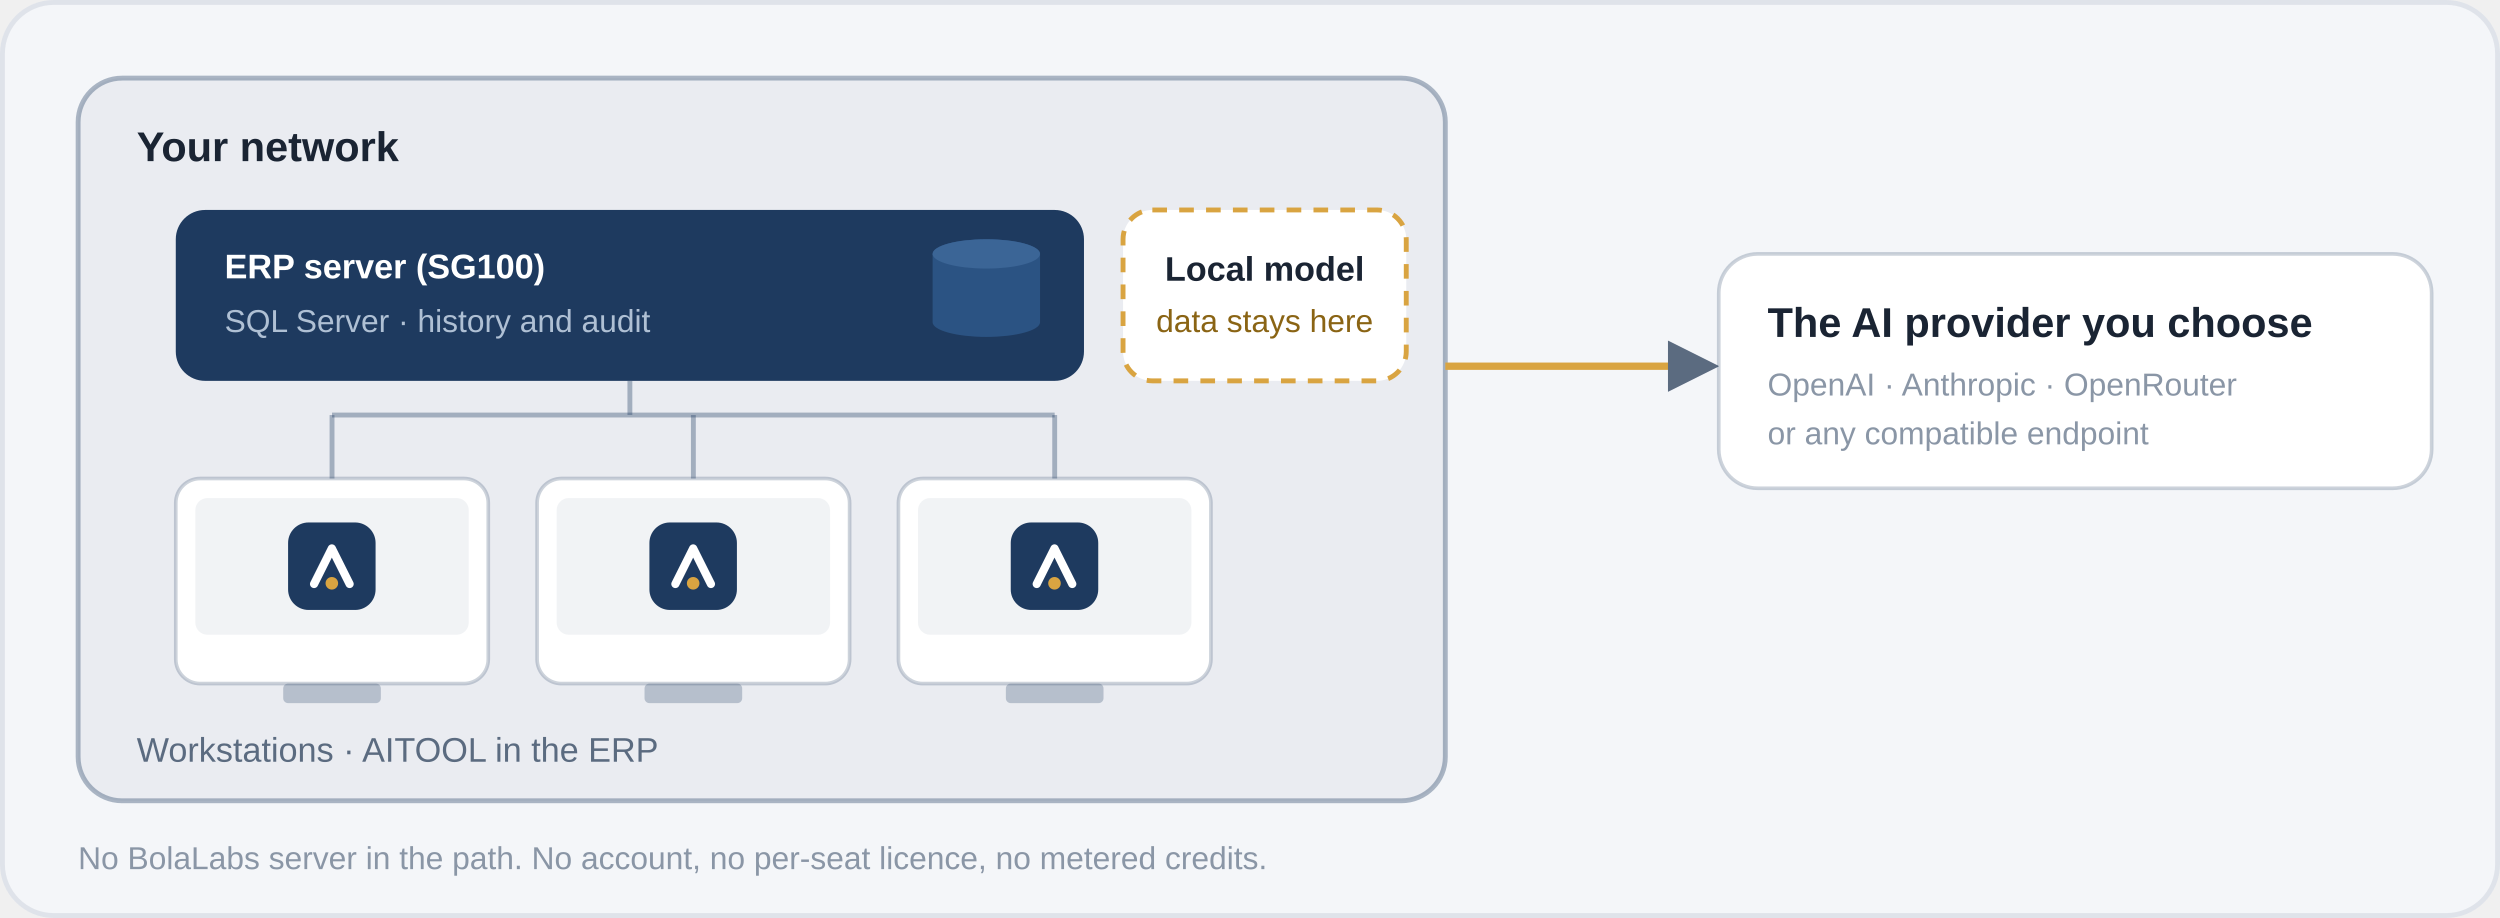
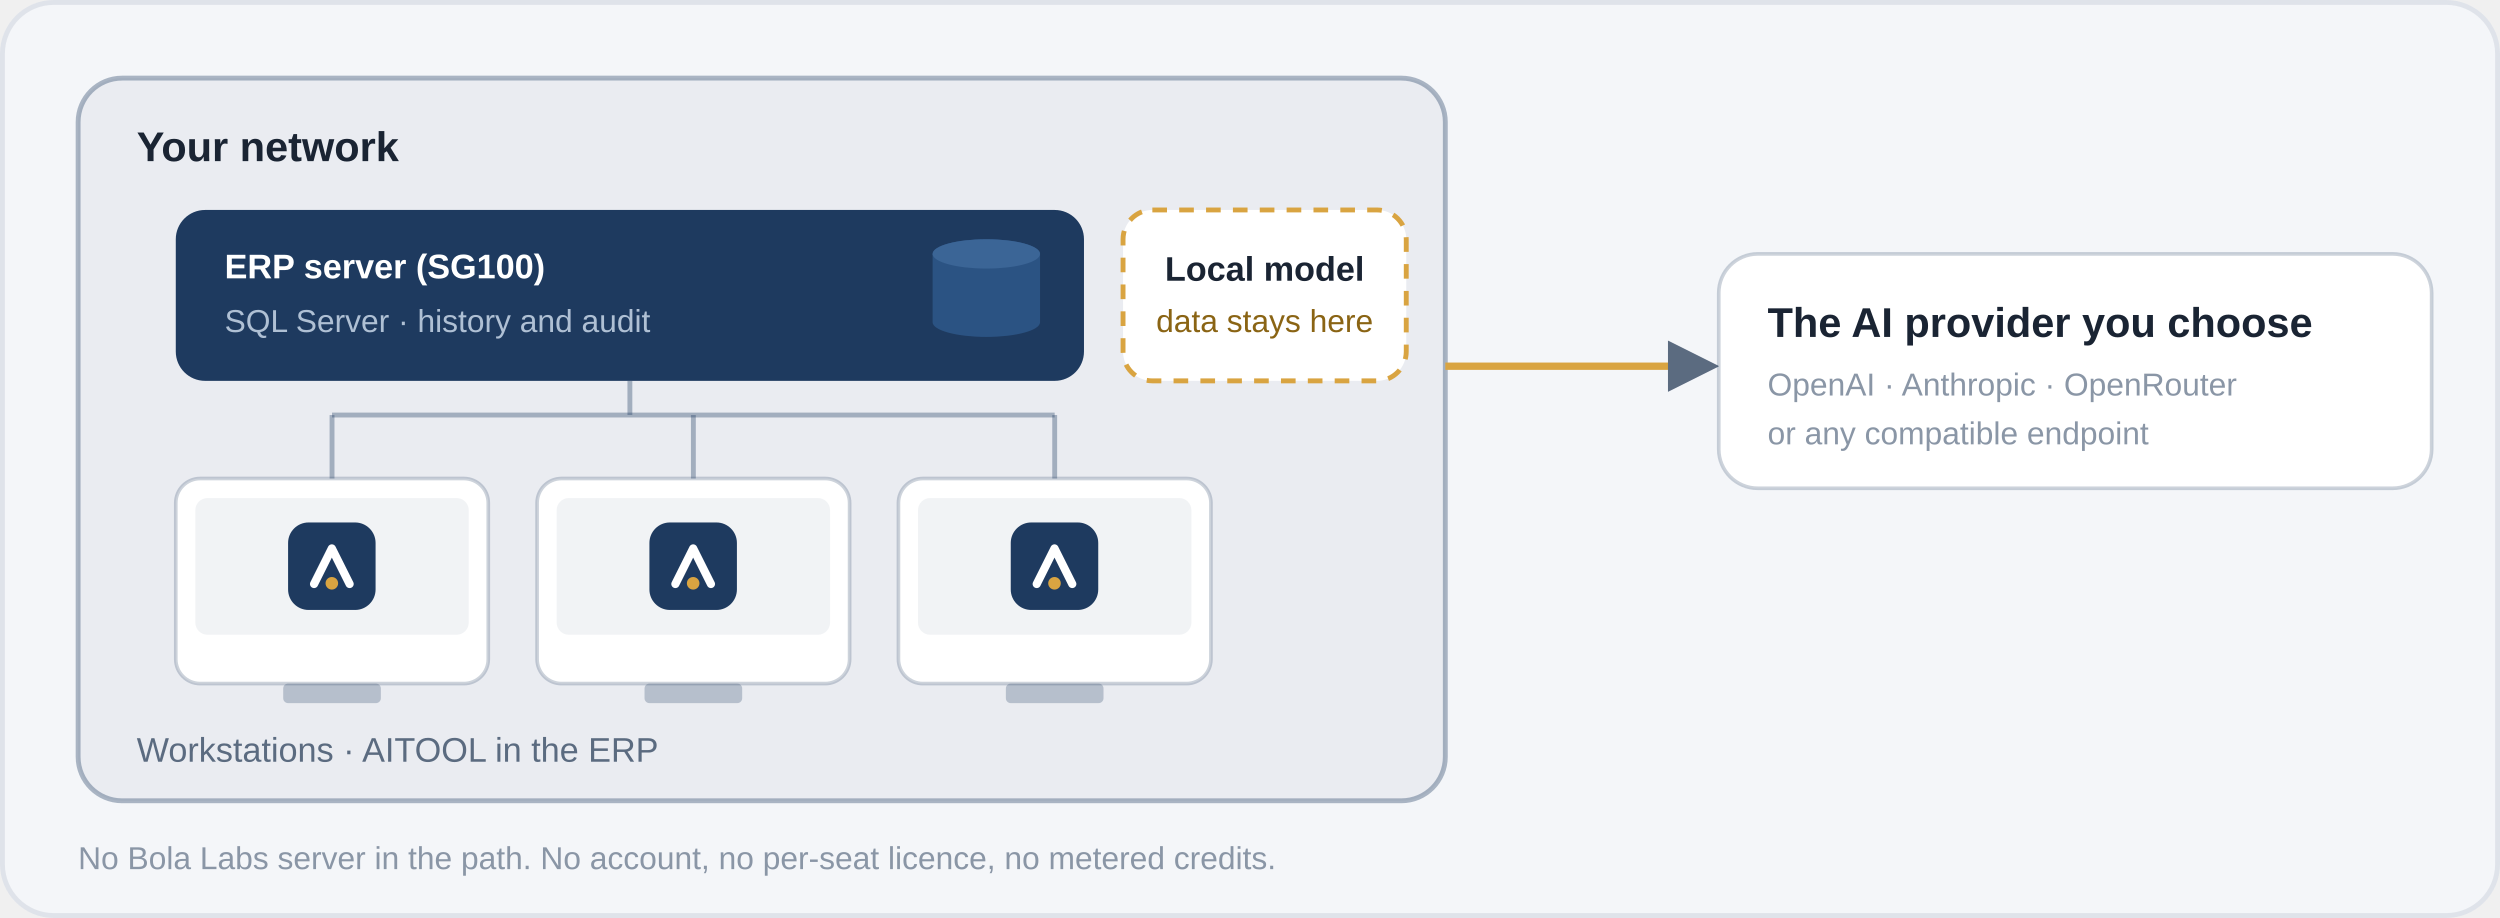
<svg xmlns="http://www.w3.org/2000/svg" width="1024" height="376" viewBox="0 0 1024 376" role="img" aria-labelledby="t">
  <defs>
    <marker id="arrow" viewBox="0 0 10 10" refX="8" refY="5" markerWidth="7" markerHeight="7" orient="auto-start-reverse">
      <path d="M0 0 L10 5 L0 10 z" fill="#5B6B80" />
    </marker>
    <marker id="arrowg" viewBox="0 0 10 10" refX="8" refY="5" markerWidth="7" markerHeight="7" orient="auto-start-reverse">
      <path d="M0 0 L10 5 L0 10 z" fill="#A9B3C1" />
    </marker>
    <style>
      .h { font: 700 17px 'Segoe UI', system-ui, Arial, sans-serif; fill: #1A2433; }
      .s { font: 400 14px 'Segoe UI', system-ui, Arial, sans-serif; fill: #5B6B80; }
      .n { font: 700 13px 'Segoe UI', system-ui, Arial, sans-serif; fill: #FFFFFF; }
      .b { font: 600 14px 'Segoe UI', system-ui, Arial, sans-serif; fill: #1A2433; }
      .w { font: 600 14px 'Segoe UI', system-ui, Arial, sans-serif; fill: #FFFFFF; }
      .m { font: 400 13px 'Segoe UI', system-ui, Arial, sans-serif; fill: #8A96A6; }
    </style>
  </defs>
  <rect width="1024" height="376" rx="22" fill="#F4F6F9" />
  <rect x="1" y="1" width="1022" height="374" rx="21" fill="none" stroke="#1E3A5F" stroke-opacity=".10" stroke-width="2" />
  <rect x="32" y="32" width="560" height="296" rx="18" fill="#1E3A5F" fill-opacity=".05" stroke="#1E3A5F" stroke-opacity=".35" stroke-width="2" />
  <text class="h" x="56" y="66">Your network</text>
  <rect x="72" y="86" width="372" height="70" rx="12" fill="#1E3A5F" />
  <text class="w" x="92" y="114">ERP server (SG100)</text>
  <text class="m" x="92" y="136" style="fill:#AFC0D4">SQL Server · history and audit</text>
  <ellipse cx="404" cy="104" rx="22" ry="6" fill="#2B5383" />
  <path d="M382 104 L382 132 A22 6 0 0 0 426 132 L426 104" fill="#2B5383" />
  <ellipse cx="404" cy="104" rx="22" ry="6" fill="#3B6596" />
  <path d="M136 170 L432 170" stroke="#1E3A5F" stroke-opacity=".35" stroke-width="2" />
  <path d="M258 156 L258 170" stroke="#1E3A5F" stroke-opacity=".35" stroke-width="2" />
  <rect x="72" y="196" width="128" height="84" rx="10" fill="#FFFFFF" stroke="#1E3A5F" stroke-opacity=".22" stroke-width="1.5" />
  <rect x="80" y="204" width="112" height="56" rx="5" fill="#1E3A5F" fill-opacity=".06" />
  <g transform="translate(118 214) scale(0.56)">
    <rect width="64" height="64" rx="15" fill="#1E3A5F" />
    <path d="M19 45 L32 19 L45 45" fill="none" stroke="#FFFFFF" stroke-width="6" stroke-linecap="round" stroke-linejoin="round" />
    <circle cx="32" cy="44.5" r="4.6" fill="#D9A441" />
  </g>
  <rect x="116" y="280" width="40" height="8" rx="2" fill="#1E3A5F" fill-opacity=".25" />
  <path d="M136 196 L136 170" stroke="#1E3A5F" stroke-opacity=".35" stroke-width="2" />
  <rect x="220" y="196" width="128" height="84" rx="10" fill="#FFFFFF" stroke="#1E3A5F" stroke-opacity=".22" stroke-width="1.5" />
  <rect x="228" y="204" width="112" height="56" rx="5" fill="#1E3A5F" fill-opacity=".06" />
  <g transform="translate(266 214) scale(0.56)">
    <rect width="64" height="64" rx="15" fill="#1E3A5F" />
    <path d="M19 45 L32 19 L45 45" fill="none" stroke="#FFFFFF" stroke-width="6" stroke-linecap="round" stroke-linejoin="round" />
    <circle cx="32" cy="44.5" r="4.6" fill="#D9A441" />
  </g>
  <rect x="264" y="280" width="40" height="8" rx="2" fill="#1E3A5F" fill-opacity=".25" />
  <path d="M284 196 L284 170" stroke="#1E3A5F" stroke-opacity=".35" stroke-width="2" />
  <rect x="368" y="196" width="128" height="84" rx="10" fill="#FFFFFF" stroke="#1E3A5F" stroke-opacity=".22" stroke-width="1.5" />
  <rect x="376" y="204" width="112" height="56" rx="5" fill="#1E3A5F" fill-opacity=".06" />
  <g transform="translate(414 214) scale(0.56)">
    <rect width="64" height="64" rx="15" fill="#1E3A5F" />
    <path d="M19 45 L32 19 L45 45" fill="none" stroke="#FFFFFF" stroke-width="6" stroke-linecap="round" stroke-linejoin="round" />
    <circle cx="32" cy="44.5" r="4.6" fill="#D9A441" />
  </g>
  <rect x="412" y="280" width="40" height="8" rx="2" fill="#1E3A5F" fill-opacity=".25" />
  <path d="M432 196 L432 170" stroke="#1E3A5F" stroke-opacity=".35" stroke-width="2" />
  <text class="s" x="56" y="312">Workstations · AITOOL in the ERP</text>
  <rect x="460" y="86" width="116" height="70" rx="12" fill="#FFFFFF" stroke="#D9A441" stroke-width="2" stroke-dasharray="6 5" />
  <text class="b" x="518" y="115" text-anchor="middle">Local model</text>
  <text class="m" x="518" y="136" text-anchor="middle" style="fill:#8A6414">data stays here</text>
  <path d="M592 150 L700 150" stroke="#D9A441" stroke-width="3" marker-end="url(#arrow)" />
  <rect x="704" y="104" width="292" height="96" rx="16" fill="#FFFFFF" stroke="#1E3A5F" stroke-opacity=".22" stroke-width="1.5" />
  <text class="h" x="724" y="138">The AI provider you choose</text>
  <text class="m" x="724" y="162">OpenAI · Anthropic · OpenRouter</text>
  <text class="m" x="724" y="182">or any compatible endpoint</text>
-   <text class="m" x="32" y="356">No BolaLabs server in the path. No account, no per-seat licence, no metered credits.</text>
+   <text class="m" x="32" y="356">No Bola Labs server in the path. No account, no per-seat licence, no metered credits.</text>
</svg>
